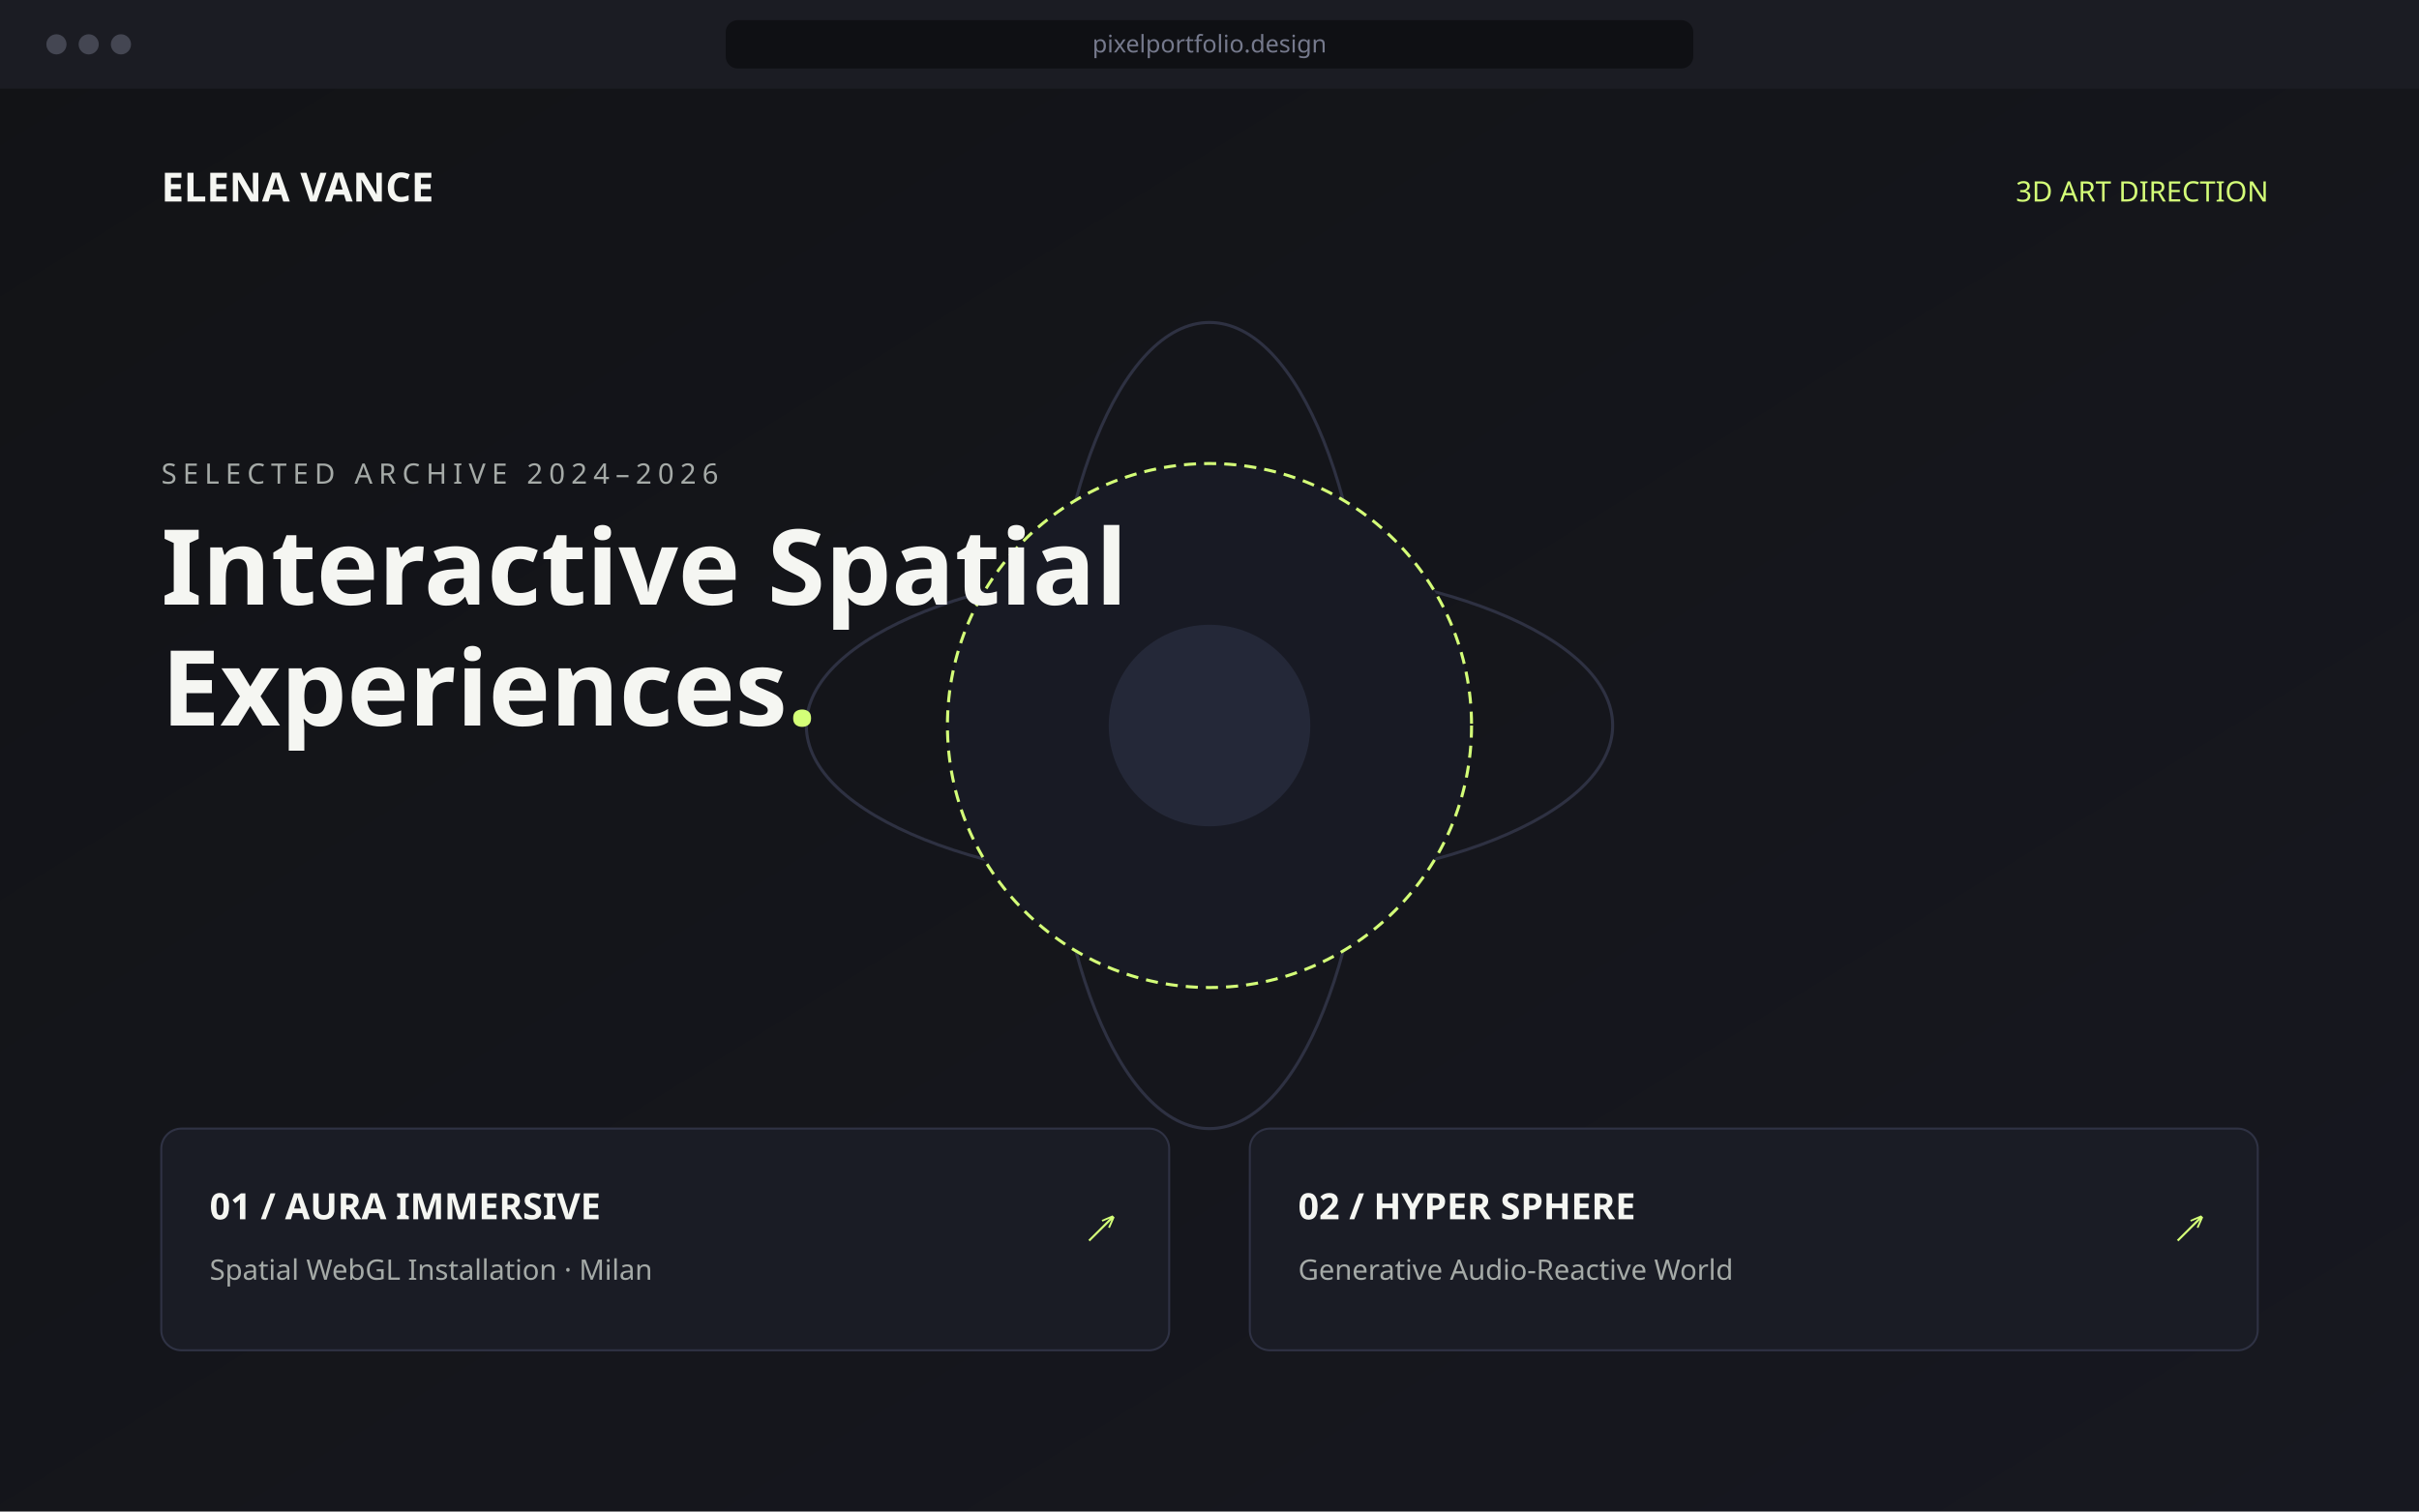
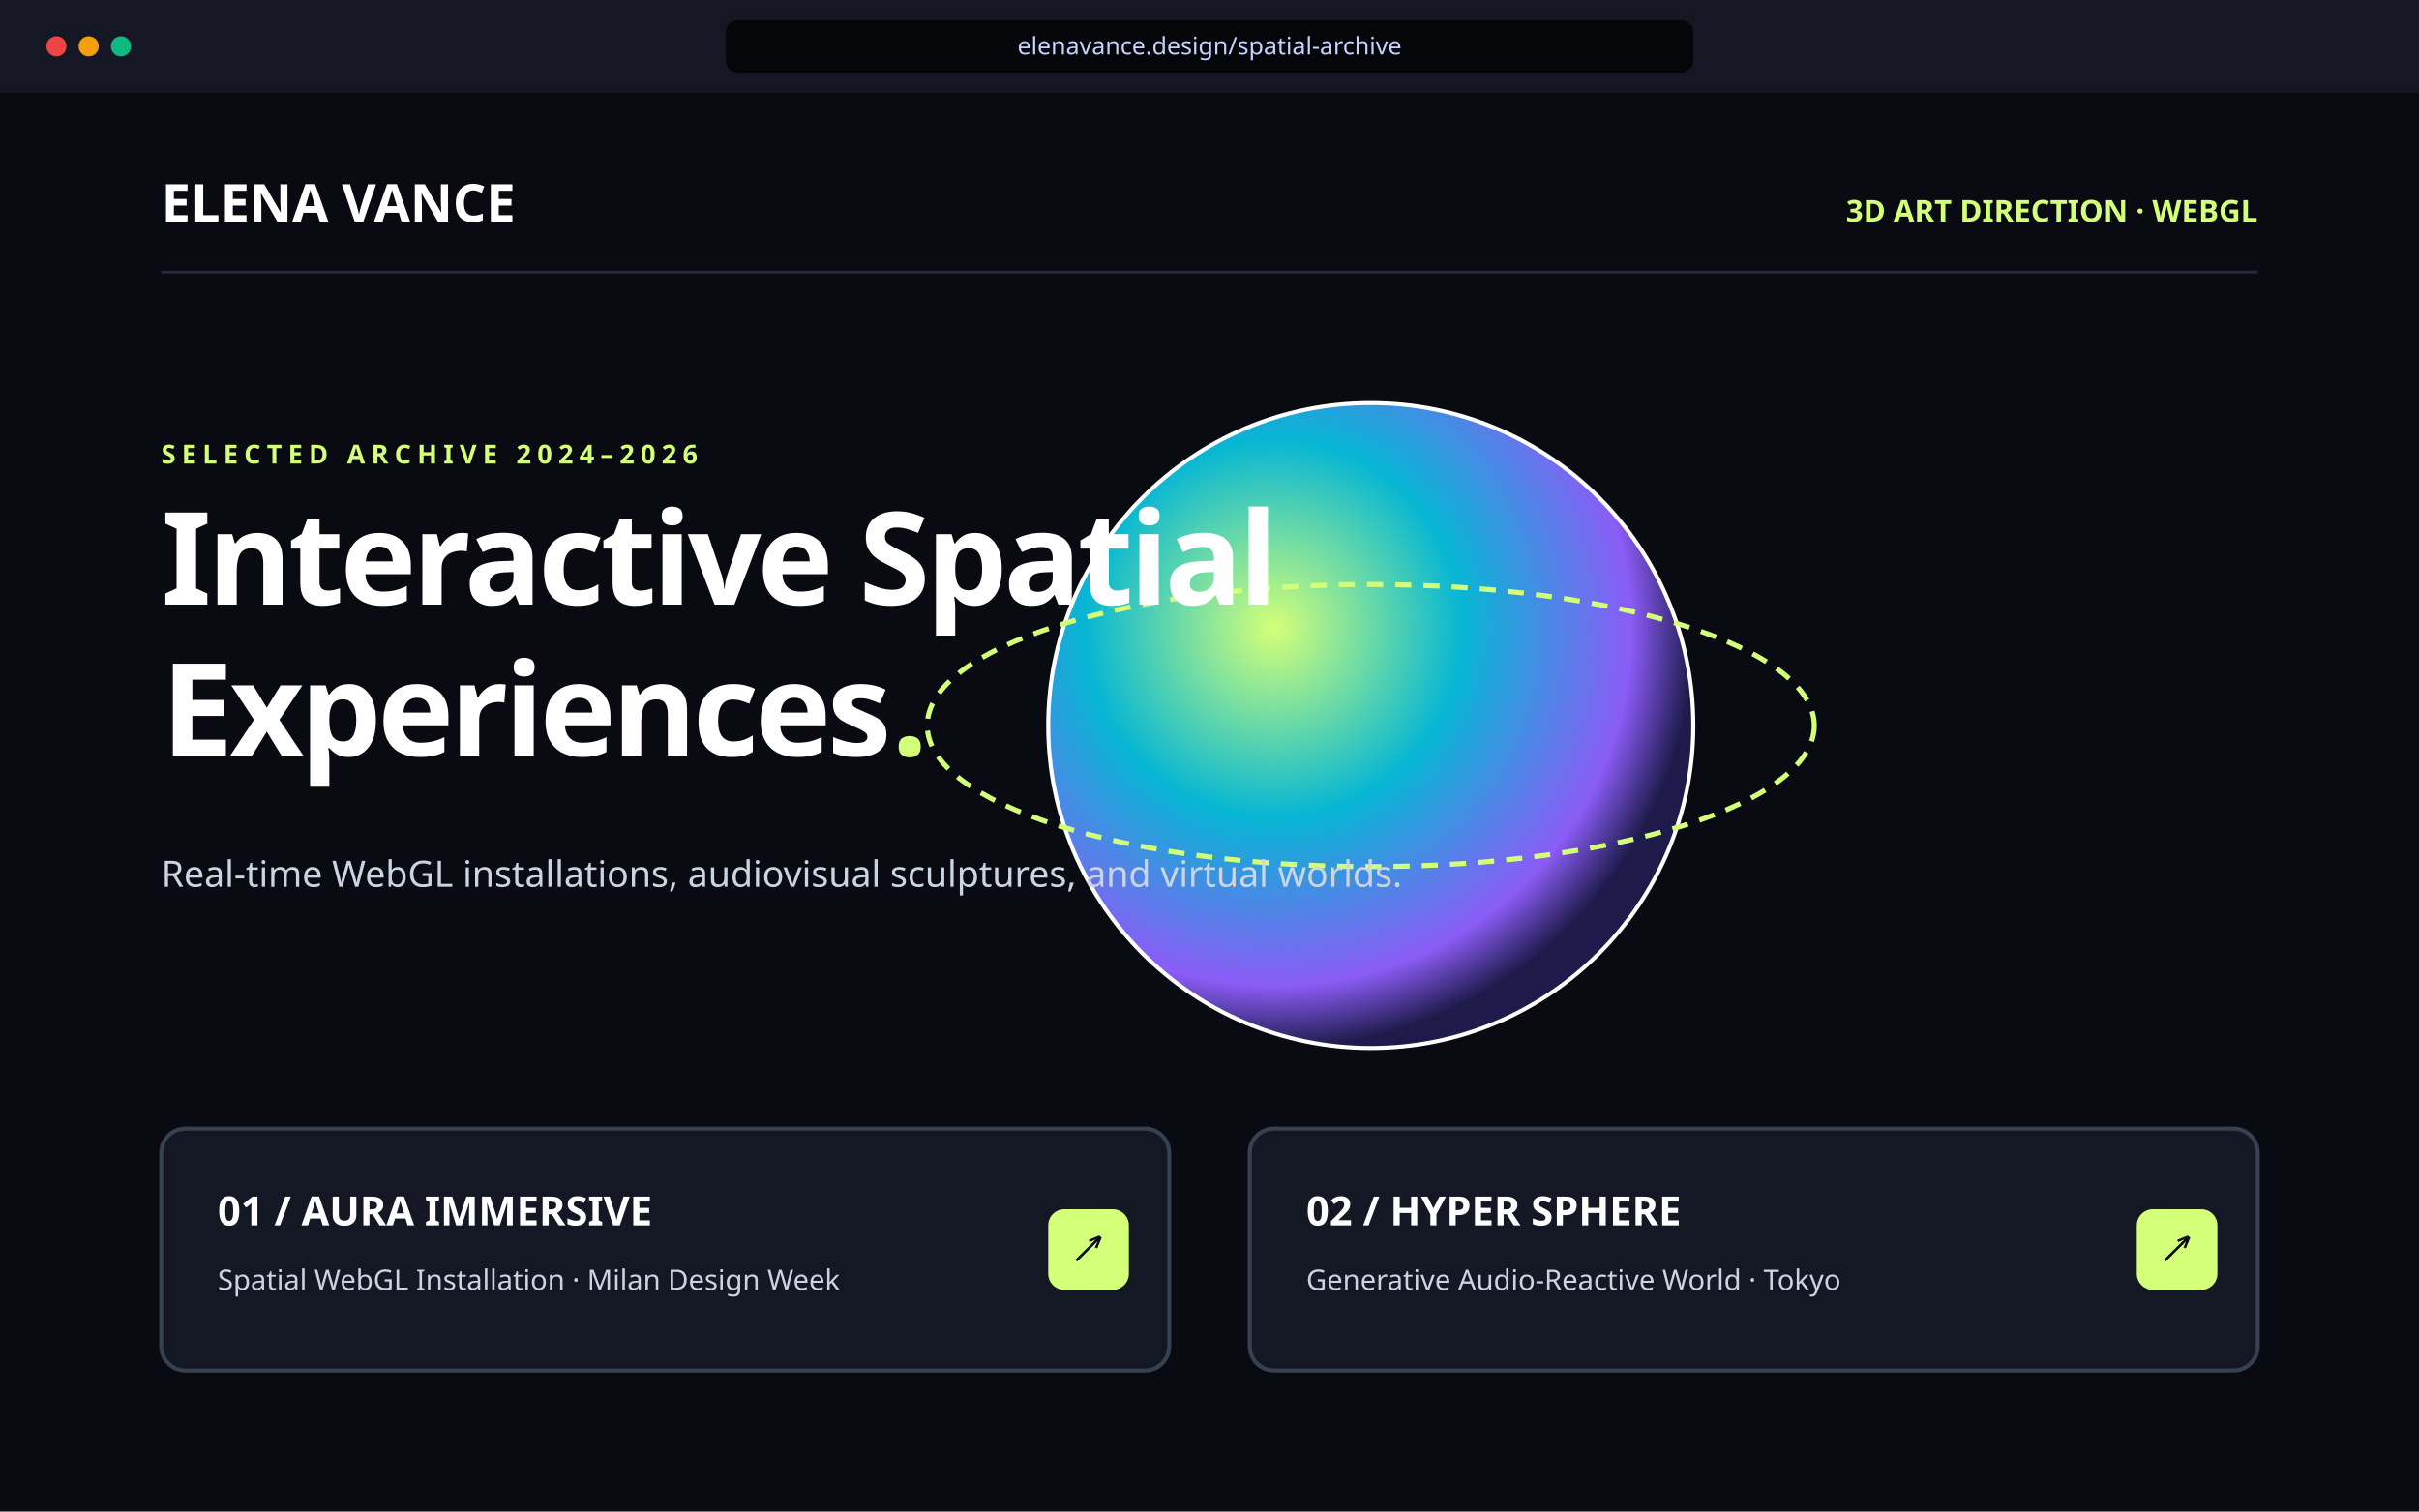
<svg xmlns="http://www.w3.org/2000/svg" viewBox="0 0 1200 750" width="1200" height="750">
  <defs>
-     <linearGradient id="pixelBg" x1="0%" y1="0%" x2="100%" y2="100%">
-       <stop offset="0%" stop-color="#121316" />
-       <stop offset="100%" stop-color="#171820" />
-     </linearGradient>
+     <radialGradient id="sphereGrad" cx="35%" cy="35%" r="65%">
+       <stop offset="0%" stop-color="#D4FF78" />
+       <stop offset="45%" stop-color="#06B6D4" />
+       <stop offset="85%" stop-color="#8B5CF6" />
+       <stop offset="100%" stop-color="#1E1B4B" />
+     </radialGradient>
  </defs>
-   <rect width="1200" height="750" fill="url(#pixelBg)" />
-   <rect width="1200" height="44" fill="#1b1c23" />
-   <circle cx="28" cy="22" r="5" fill="#444652" />
-   <circle cx="44" cy="22" r="5" fill="#444652" />
-   <circle cx="60" cy="22" r="5" fill="#444652" />
-   <rect x="360" y="10" width="480" height="24" rx="6" fill="#0f1014" />
-   <text x="600" y="26" fill="#75798c" font-family="system-ui, sans-serif" font-size="12" text-anchor="middle">pixelportfolio.design</text>
-   <text x="80" y="100" fill="#F5F6F2" font-family="'Outfit', system-ui" font-weight="700" font-size="20">ELENA VANCE</text>
-   <text x="1000" y="100" fill="#D4FF78" font-family="'Outfit', system-ui" font-size="14">3D ART DIRECTION</text>
-   <g transform="translate(600, 360)">
-     <ellipse cx="0" cy="0" rx="200" ry="80" fill="none" stroke="#2e3142" stroke-width="1.5" />
-     <ellipse cx="0" cy="0" rx="80" ry="200" fill="none" stroke="#2e3142" stroke-width="1.5" />
-     <circle cx="0" cy="0" r="130" fill="#181a24" stroke="#D4FF78" stroke-width="1.5" stroke-dasharray="6 4" />
-     <circle cx="0" cy="0" r="50" fill="#242838" />
+   <rect width="1200" height="750" fill="#0A0B12" />
+   <rect width="1200" height="46" fill="#151724" />
+   <circle cx="28" cy="23" r="5" fill="#EF4444" />
+   <circle cx="44" cy="23" r="5" fill="#F59E0B" />
+   <circle cx="60" cy="23" r="5" fill="#10B981" />
+   <rect x="360" y="10" width="480" height="26" rx="6" fill="#05060A" />
+   <text x="600" y="27" fill="#C7D2FE" font-family="system-ui, sans-serif" font-size="12" text-anchor="middle">elenavance.design/spatial-archive</text>
+   <text x="80" y="110" fill="#FFFFFF" font-family="'Outfit', system-ui" font-weight="900" font-size="26">ELENA VANCE</text>
+   <text x="1120" y="110" fill="#D4FF78" font-family="'Outfit', system-ui" font-weight="700" font-size="15" text-anchor="end">3D ART DIRECTION · WEBGL</text>
+   <line x1="80" y1="135" x2="1120" y2="135" stroke="#25293A" stroke-width="1.5" />
+   <g transform="translate(680, 360)">
+     <circle cx="0" cy="0" r="160" fill="url(#sphereGrad)" stroke="#FFFFFF" stroke-width="2" />
+     <ellipse cx="0" cy="0" rx="220" ry="70" fill="none" stroke="#D4FF78" stroke-width="2.5" stroke-dasharray="8 6" />
  </g>
-   <text x="80" y="240" fill="#A5AAA7" font-family="'Outfit', system-ui" font-size="14" letter-spacing="3">SELECTED ARCHIVE 2024–2026</text>
-   <text x="80" y="300" fill="#F5F6F2" font-family="'Outfit', system-ui" font-weight="700" font-size="52">Interactive Spatial</text>
-   <text x="80" y="360" fill="#F5F6F2" font-family="'Outfit', system-ui" font-weight="700" font-size="52">Experiences<tspan fill="#D4FF78">.</tspan>
+   <text x="80" y="230" fill="#D4FF78" font-family="'Outfit', system-ui" font-size="13" font-weight="700" letter-spacing="3">SELECTED ARCHIVE 2024–2026</text>
+   <text x="80" y="300" fill="#FFFFFF" font-family="'Outfit', system-ui" font-weight="900" font-size="64" letter-spacing="-2">Interactive Spatial</text>
+   <text x="80" y="375" fill="#FFFFFF" font-family="'Outfit', system-ui" font-weight="900" font-size="64" letter-spacing="-2">Experiences<tspan fill="#D4FF78">.</tspan>
  </text>
+   <text x="80" y="440" fill="#CBD5E1" font-family="'Outfit', system-ui" font-size="18">Real-time WebGL installations, audiovisual sculptures, and virtual worlds.</text>
  <g transform="translate(80, 560)">
-     <rect x="0" y="0" width="500" height="110" rx="10" fill="#1a1c25" stroke="#2f3244" stroke-width="1" />
-     <text x="24" y="45" fill="#F5F6F2" font-family="'Outfit', system-ui" font-weight="600" font-size="18">01 / AURA IMMERSIVE</text>
-     <text x="24" y="75" fill="#A5AAA7" font-family="'Outfit', system-ui" font-size="14">Spatial WebGL Installation · Milan</text>
-     <text x="460" y="55" fill="#D4FF78" font-size="18">↗</text>
-     <rect x="540" y="0" width="500" height="110" rx="10" fill="#1a1c25" stroke="#2f3244" stroke-width="1" />
-     <text x="564" y="45" fill="#F5F6F2" font-family="'Outfit', system-ui" font-weight="600" font-size="18">02 / HYPER SPHERE</text>
-     <text x="564" y="75" fill="#A5AAA7" font-family="'Outfit', system-ui" font-size="14">Generative Audio-Reactive World</text>
-     <text x="1000" y="55" fill="#D4FF78" font-size="18">↗</text>
+     <rect x="0" y="0" width="500" height="120" rx="12" fill="#141724" stroke="#374151" stroke-width="2" />
+     <text x="28" y="48" fill="#FFFFFF" font-family="'Outfit', system-ui" font-weight="800" font-size="20">01 / AURA IMMERSIVE</text>
+     <text x="28" y="80" fill="#CBD5E1" font-family="'Outfit', system-ui" font-size="14">Spatial WebGL Installation · Milan Design Week</text>
+     <rect x="440" y="40" width="40" height="40" rx="8" fill="#D4FF78" />
+     <text x="460" y="65" fill="#0A0B12" font-size="18" font-weight="800" text-anchor="middle">↗</text>
+     <rect x="540" y="0" width="500" height="120" rx="12" fill="#141724" stroke="#374151" stroke-width="2" />
+     <text x="568" y="48" fill="#FFFFFF" font-family="'Outfit', system-ui" font-weight="800" font-size="20">02 / HYPER SPHERE</text>
+     <text x="568" y="80" fill="#CBD5E1" font-family="'Outfit', system-ui" font-size="14">Generative Audio-Reactive World · Tokyo</text>
+     <rect x="980" y="40" width="40" height="40" rx="8" fill="#D4FF78" />
+     <text x="1000" y="65" fill="#0A0B12" font-size="18" font-weight="800" text-anchor="middle">↗</text>
  </g>
</svg>
